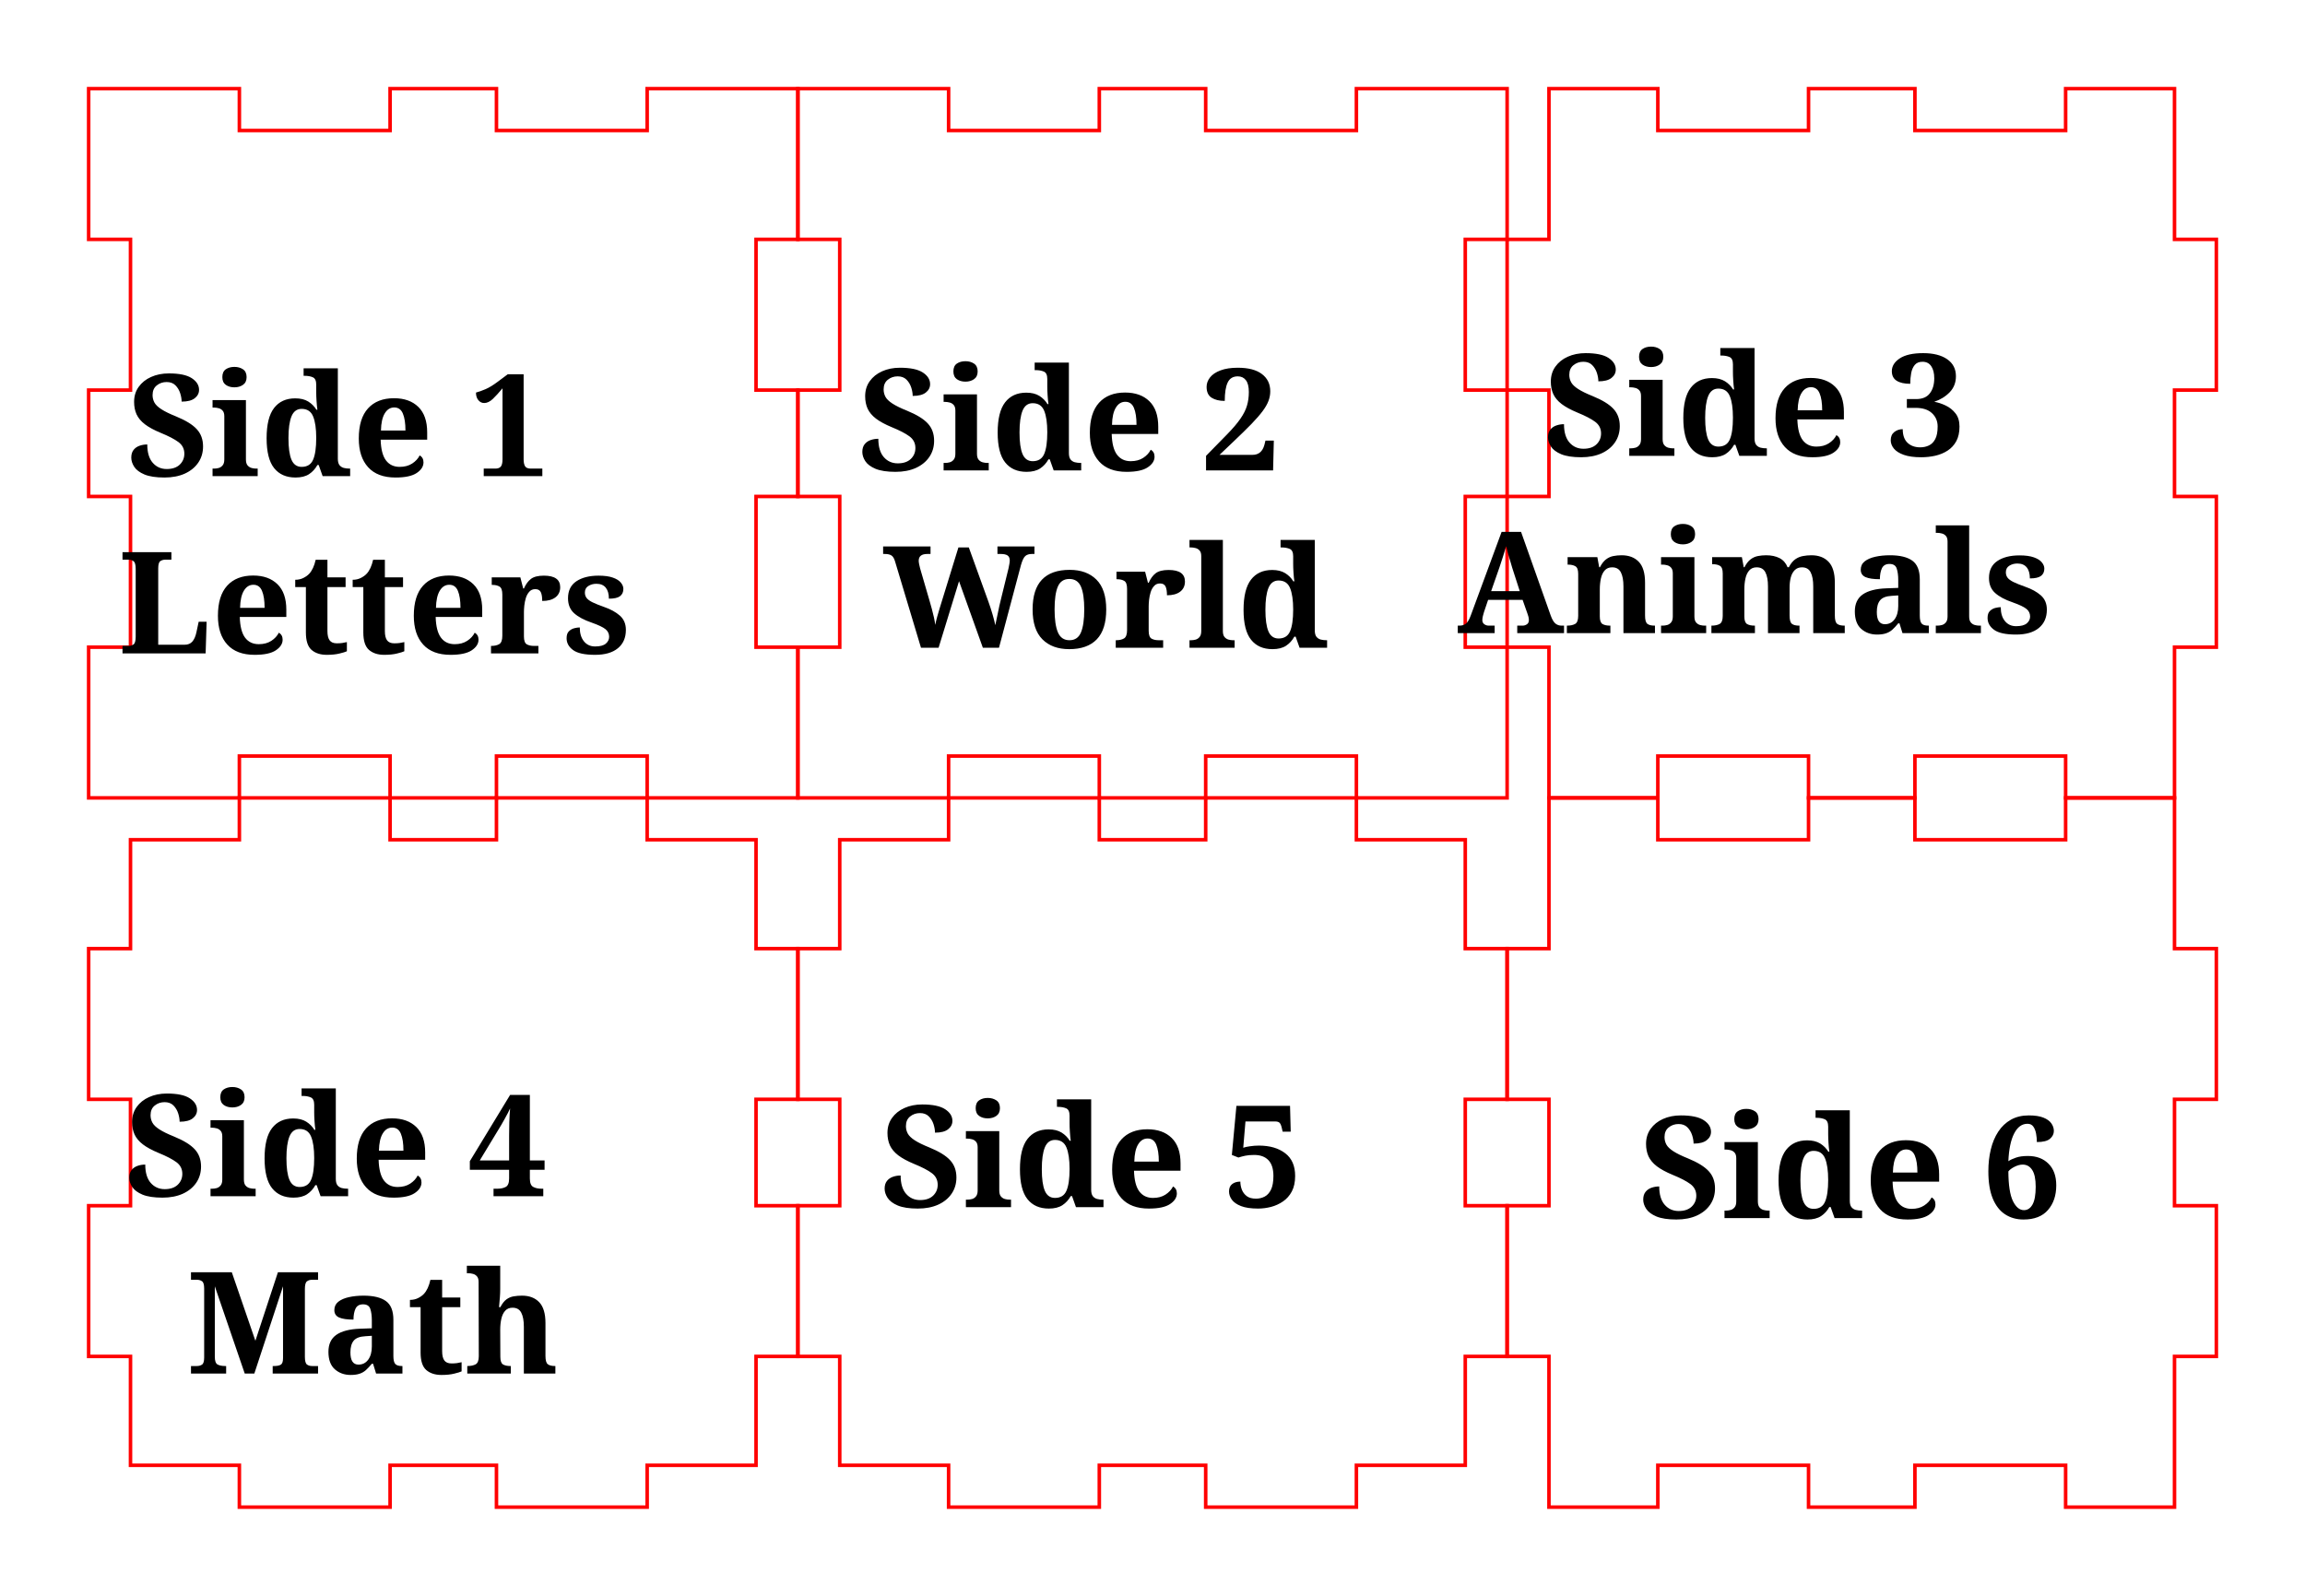
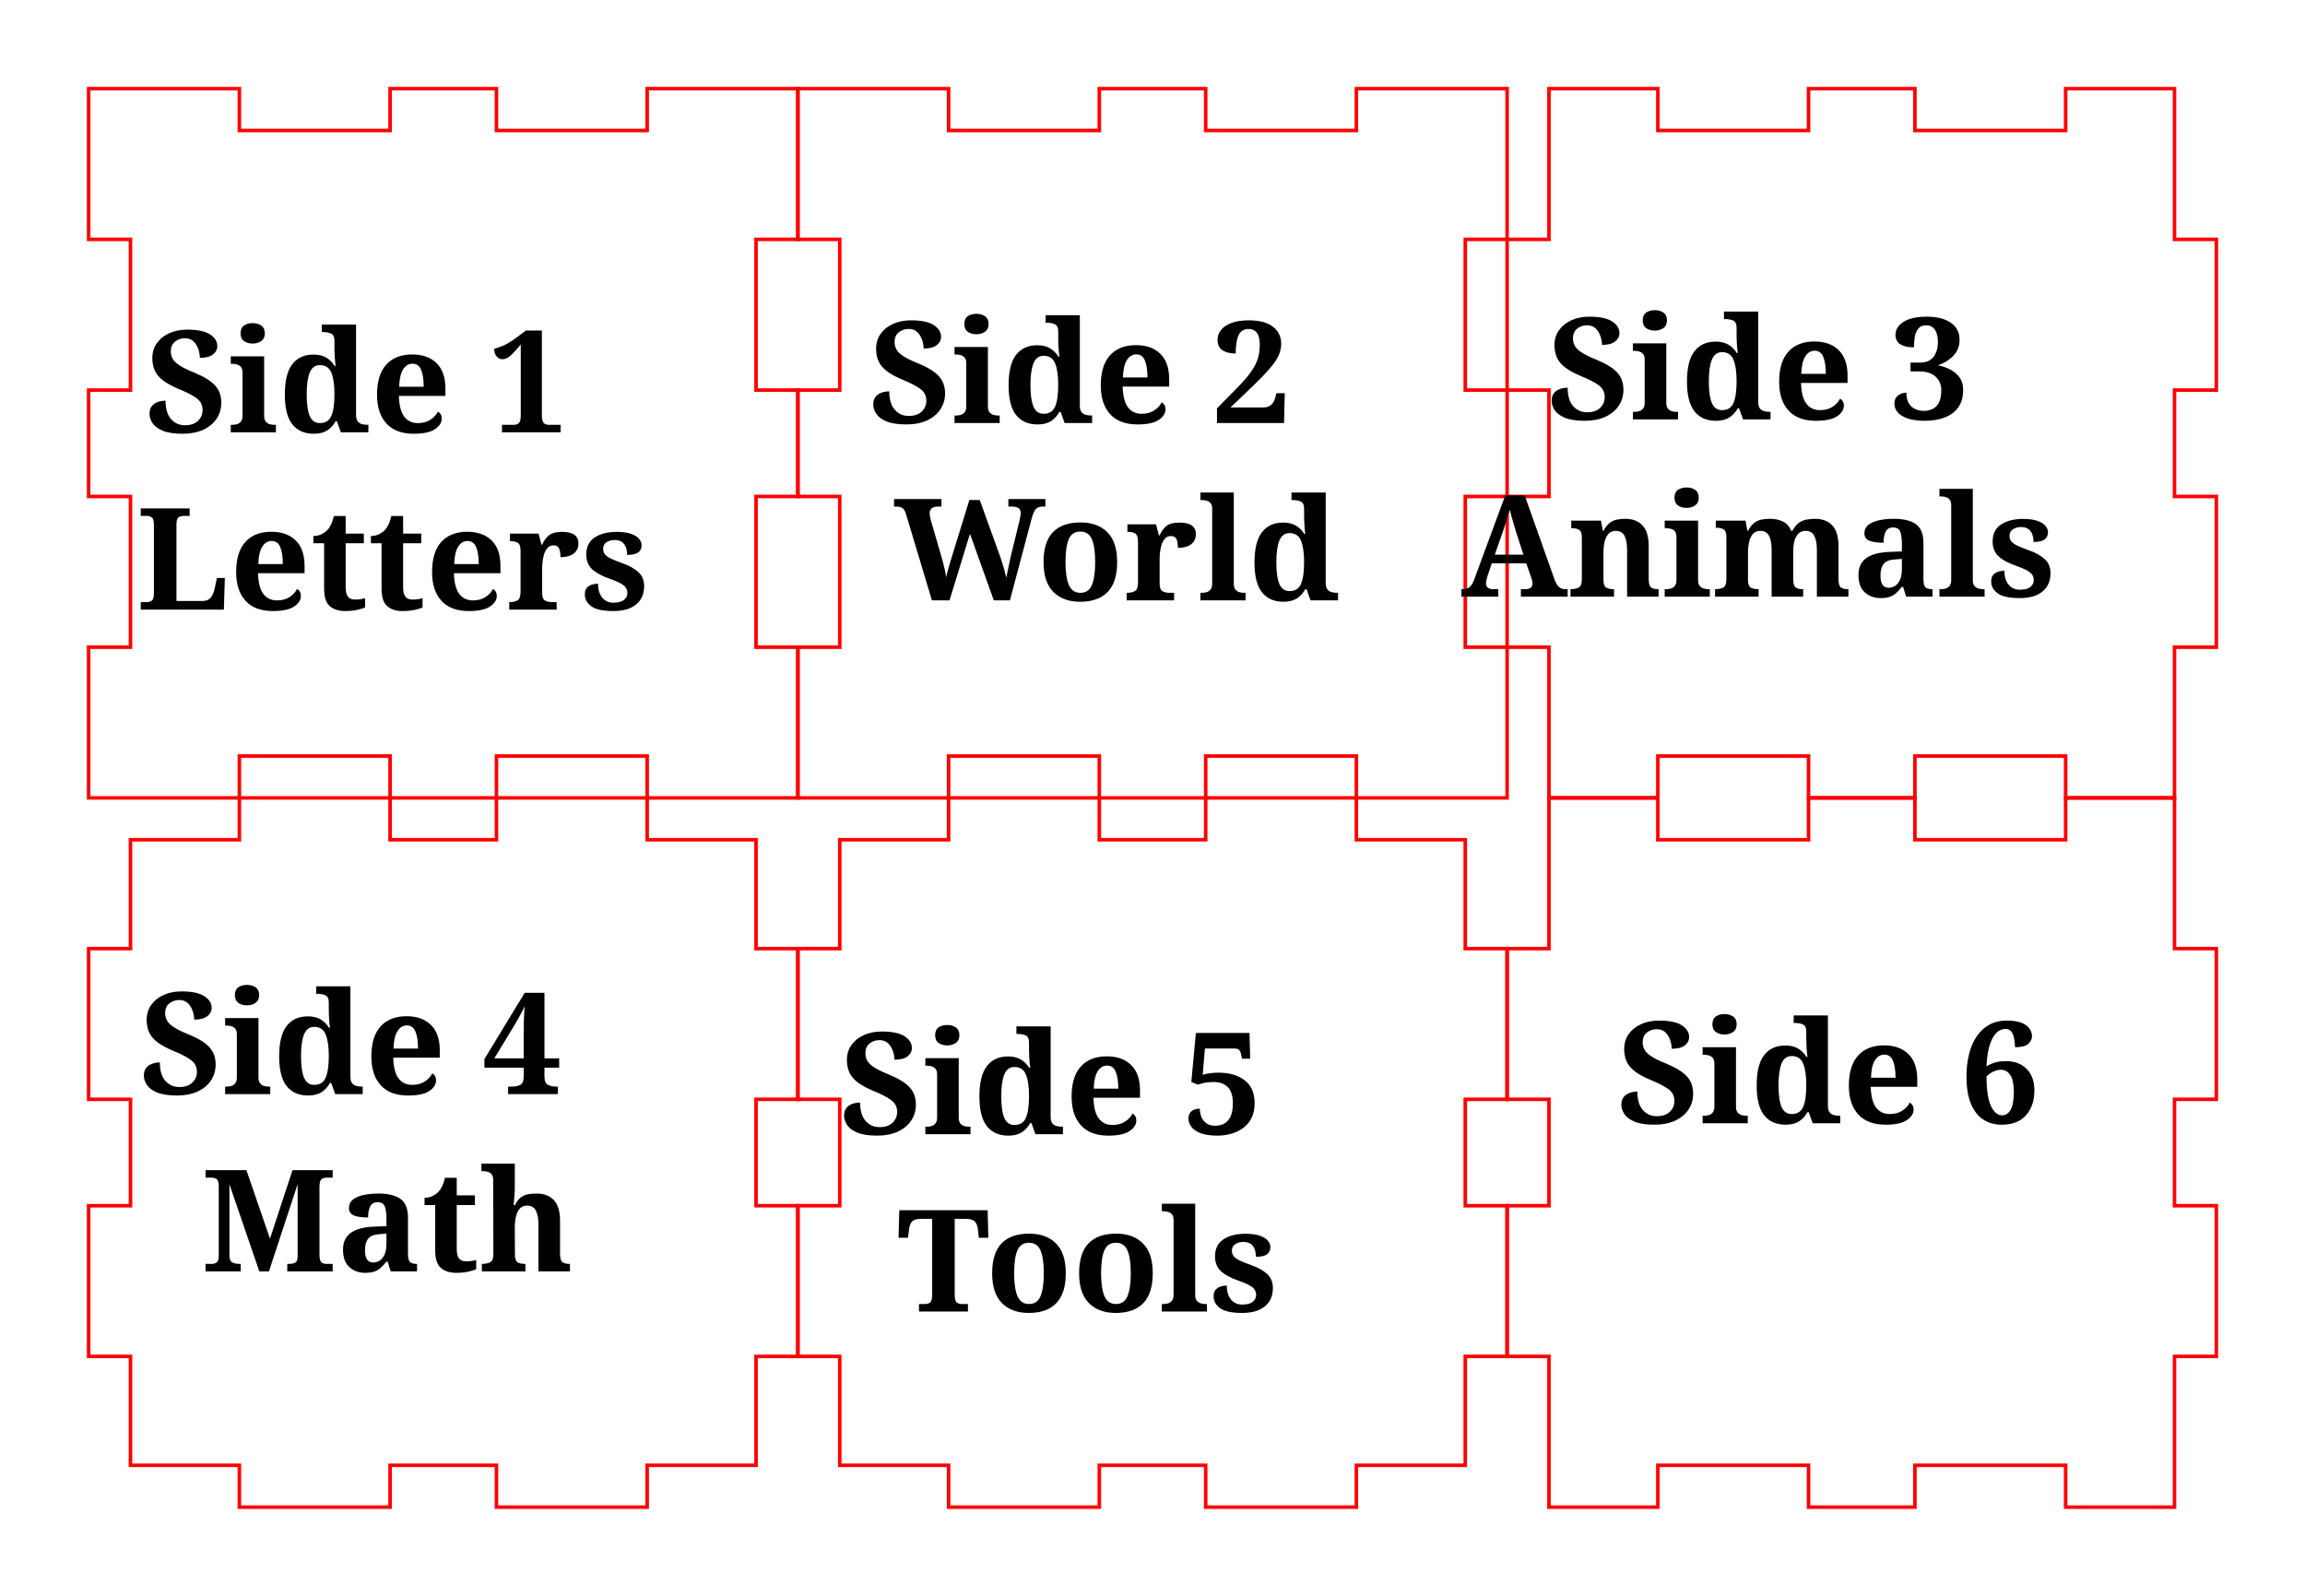
<svg xmlns="http://www.w3.org/2000/svg" version="1.1" width="6.5in" height="4.5in" viewBox=" 0 0 585 405" id="svg2">
  <defs id="defs30" />
  <g transform="translate(22.5, 22.5) " id="g4">
    <polygon style="stroke:#FF0000; fill:none; stroke-width:0.9" points="0, 0 38.25, 0 38.25, 10.62 76.5, 10.62 76.5, 0 103.5, 0 103.5, 10.62 141.75, 10.62 141.75, 0 180, 0 180, 38.25 169.38, 38.25 169.38, 76.5 180, 76.5 180, 103.5 169.38, 103.5 169.38, 141.75 180, 141.75 180, 180 141.75, 180 141.75, 169.38 103.5, 169.38 103.5, 180 76.5, 180 76.5, 169.38 38.25, 169.38 38.25, 180 0, 180 0, 141.75 10.62, 141.75 10.62, 103.5 0, 103.5 0, 76.5 10.62, 76.5 10.62, 38.25 0, 38.25 " id="polygon6" />
  </g>
  <g transform="translate(202.5, 22.5) " id="g8">
    <polygon style="stroke:#FF0000; fill:none; stroke-width:0.9" points="0, 0 38.25, 0 38.25, 10.62 76.5, 10.62 76.5, 0 103.5, 0 103.5, 10.62 141.75, 10.62 141.75, 0 180, 0 180, 38.25 169.38, 38.25 169.38, 76.5 180, 76.5 180, 103.5 169.38, 103.5 169.38, 141.75 180, 141.75 180, 180 141.75, 180 141.75, 169.38 103.5, 169.38 103.5, 180 76.5, 180 76.5, 169.38 38.25, 169.38 38.25, 180 0, 180 0, 141.75 10.62, 141.75 10.62, 103.5 0, 103.5 0, 76.5 10.62, 76.5 10.62, 38.25 0, 38.25 " id="polygon10" />
  </g>
  <g transform="translate(382.5, 22.5) " id="g12">
    <polygon style="stroke:#FF0000; fill:none; stroke-width:0.9" points="10.62, 0 38.25, 0 38.25, 10.62 76.5, 10.62 76.5, 0 103.5, 0 103.5, 10.62 141.75, 10.62 141.75, 0 169.38, 0 169.38, 38.25 180, 38.25 180, 76.5 169.38, 76.5 169.38, 103.5 180, 103.5 180, 141.75 169.38, 141.75 169.38, 180 141.75, 180 141.75, 169.38 103.5, 169.38 103.5, 180 76.5, 180 76.5, 169.38 38.25, 169.38 38.25, 180 10.62, 180 10.62, 141.75 0, 141.75 0, 103.5 10.62, 103.5 10.62, 76.5 0, 76.5 0, 38.25 10.62, 38.25 " id="polygon14" />
  </g>
  <g transform="translate(382.5, 202.5) " id="g16">
    <polygon style="stroke:#FF0000; fill:none; stroke-width:0.9" points="10.62, 0 38.25, 0 38.25, 10.62 76.5, 10.62 76.5, 0 103.5, 0 103.5, 10.62 141.75, 10.62 141.75, 0 169.38, 0 169.38, 38.25 180, 38.25 180, 76.5 169.38, 76.5 169.38, 103.5 180, 103.5 180, 141.75 169.38, 141.75 169.38, 180 141.75, 180 141.75, 169.38 103.5, 169.38 103.5, 180 76.5, 180 76.5, 169.38 38.25, 169.38 38.25, 180 10.62, 180 10.62, 141.75 0, 141.75 0, 103.5 10.62, 103.5 10.62, 76.5 0, 76.5 0, 38.25 10.62, 38.25 " id="polygon18" />
  </g>
  <g transform="translate(22.5, 202.5) " id="g20">
    <polygon style="stroke:#FF0000; fill:none; stroke-width:0.9" points="10.62, 10.62 38.25, 10.62 38.25, 0 76.5, 0 76.5, 10.62 103.5, 10.62 103.5, 0 141.75, 0 141.75, 10.62 169.38, 10.62 169.38, 38.25 180, 38.25 180, 76.5 169.38, 76.5 169.38, 103.5 180, 103.5 180, 141.75 169.38, 141.75 169.38, 169.38 141.75, 169.38 141.75, 180 103.5, 180 103.5, 169.38 76.5, 169.38 76.5, 180 38.25, 180 38.25, 169.38 10.62, 169.38 10.62, 141.75 0, 141.75 0, 103.5 10.62, 103.5 10.62, 76.5 0, 76.5 0, 38.25 10.62, 38.25 " id="polygon22" />
  </g>
  <g transform="translate(202.5, 202.5) " id="g24">
    <polygon style="stroke:#FF0000; fill:none; stroke-width:0.9" points="10.62, 10.62 38.25, 10.62 38.25, 0 76.5, 0 76.5, 10.62 103.5, 10.62 103.5, 0 141.75, 0 141.75, 10.62 169.38, 10.62 169.38, 38.25 180, 38.25 180, 76.5 169.38, 76.5 169.38, 103.5 180, 103.5 180, 141.75 169.38, 141.75 169.38, 169.38 141.75, 169.38 141.75, 180 103.5, 180 103.5, 169.38 76.5, 169.38 76.5, 180 38.25, 180 38.25, 169.38 10.62, 169.38 10.62, 141.75 0, 141.75 0, 103.5 10.62, 103.5 10.62, 76.5 0, 76.5 0, 38.25 10.62, 38.25 " id="polygon26" />
  </g>
-   <text xml:space="preserve" style="font-size:36px;font-style:normal;font-variant:normal;font-weight:bold;font-stretch:normal;text-align:center;line-height:125%;letter-spacing:0px;word-spacing:0px;text-anchor:middle;fill:#000000;fill-opacity:1;stroke:none;font-family:Cambria;-inkscape-font-specification:Sans Bold" x="109.225" y="120.831" id="text3009">
-     <tspan id="tspan3011" x="109.225" y="120.831">Side 1</tspan>
-     <tspan x="109.225" y="165.831" id="tspan3082">Letters</tspan>
+   <text xml:space="preserve" style="font-size:36px;font-style:normal;font-variant:normal;font-weight:bold;font-stretch:normal;text-align:center;line-height:125%;letter-spacing:0px;word-spacing:0px;text-anchor:middle;fill:#000000;fill-opacity:1;stroke:none;font-family:Cambria;-inkscape-font-specification:Sans Bold" x="113.853" y="109.723" id="text3009">
+     <tspan id="tspan3011" x="113.853" y="109.723">Side 1</tspan>
+     <tspan x="113.853" y="154.723" id="tspan3082">Letters</tspan>
  </text>
-   <text xml:space="preserve" style="font-size:36px;font-style:normal;font-variant:normal;font-weight:bold;font-stretch:normal;text-align:center;line-height:125%;letter-spacing:0px;word-spacing:0px;text-anchor:middle;fill:#000000;fill-opacity:1;stroke:none;font-family:Cambria;-inkscape-font-specification:Sans Bold" x="294.764" y="119.392" id="text3009-1">
-     <tspan id="tspan3011-7" x="294.764" y="119.392">Side 2</tspan>
-     <tspan x="294.764" y="164.392" id="tspan3084">World</tspan>
+   <text xml:space="preserve" style="font-size:36px;font-style:normal;font-variant:normal;font-weight:bold;font-stretch:normal;text-align:center;line-height:125%;letter-spacing:0px;word-spacing:0px;text-anchor:middle;fill:#000000;fill-opacity:1;stroke:none;font-family:Cambria;-inkscape-font-specification:Sans Bold" x="297.541" y="107.358" id="text3009-1">
+     <tspan id="tspan3011-7" x="297.541" y="107.358">Side 2</tspan>
+     <tspan x="297.541" y="152.358" id="tspan3084">World</tspan>
  </text>
-   <text xml:space="preserve" style="font-size:36px;font-style:normal;font-variant:normal;font-weight:bold;font-stretch:normal;text-align:center;line-height:125%;letter-spacing:0px;word-spacing:0px;text-anchor:middle;fill:#000000;fill-opacity:1;stroke:none;font-family:Cambria;-inkscape-font-specification:Sans Bold" x="468.783" y="115.689" id="text3009-4">
-     <tspan id="tspan3011-0" x="468.783" y="115.689">Side 3</tspan>
-     <tspan x="468.783" y="160.689" id="tspan3122">Animals</tspan>
-     <tspan x="468.783" y="205.689" id="tspan3124" />
+   <text xml:space="preserve" style="font-size:36px;font-style:normal;font-variant:normal;font-weight:bold;font-stretch:normal;text-align:center;line-height:125%;letter-spacing:0px;word-spacing:0px;text-anchor:middle;fill:#000000;fill-opacity:1;stroke:none;font-family:Cambria;-inkscape-font-specification:Sans Bold" x="469.709" y="106.433" id="text3009-4">
+     <tspan id="tspan3011-0" x="469.709" y="106.433">Side 3</tspan>
+     <tspan x="469.709" y="151.433" id="tspan3122">Animals</tspan>
+     <tspan x="469.709" y="196.433" id="tspan3124" />
  </text>
-   <text xml:space="preserve" style="font-size:36px;font-style:normal;font-variant:normal;font-weight:bold;font-stretch:normal;text-align:center;line-height:125%;letter-spacing:0px;word-spacing:0px;text-anchor:middle;fill:#000000;fill-opacity:1;stroke:none;font-family:Cambria;-inkscape-font-specification:Sans Bold" x="108.712" y="303.592" id="text3009-9">
-     <tspan id="tspan3011-4" x="108.712" y="303.592">Side 4</tspan>
-     <tspan x="108.712" y="348.592" id="tspan3126">Math</tspan>
+   <text xml:space="preserve" style="font-size:36px;font-style:normal;font-variant:normal;font-weight:bold;font-stretch:normal;text-align:center;line-height:125%;letter-spacing:0px;word-spacing:0px;text-anchor:middle;fill:#000000;fill-opacity:1;stroke:none;font-family:Cambria;-inkscape-font-specification:Sans Bold" x="112.415" y="277.675" id="text3009-9">
+     <tspan id="tspan3011-4" x="112.415" y="277.675">Side 4</tspan>
+     <tspan x="112.415" y="322.675" id="tspan3126">Math</tspan>
  </text>
-   <text xml:space="preserve" style="font-size:36px;font-style:normal;font-variant:normal;font-weight:bold;font-stretch:normal;text-align:center;line-height:125%;letter-spacing:0px;word-spacing:0px;text-anchor:middle;fill:#000000;fill-opacity:1;stroke:none;font-family:Cambria;-inkscape-font-specification:Sans Bold" x="291.062" y="306.369" id="text3009-8">
-     <tspan id="tspan3011-8" x="291.062" y="306.369">Side 5</tspan>
+   <text xml:space="preserve" style="font-size:36px;font-style:normal;font-variant:normal;font-weight:bold;font-stretch:normal;text-align:center;line-height:125%;letter-spacing:0px;word-spacing:0px;text-anchor:middle;fill:#000000;fill-opacity:1;stroke:none;font-family:Cambria;-inkscape-font-specification:Sans Bold" x="290.136" y="287.857" id="text3009-8">
+     <tspan id="tspan3011-8" x="290.136" y="287.857">Side 5</tspan>
+     <tspan x="290.136" y="332.857" id="tspan3010">Tools</tspan>
  </text>
-   <text xml:space="preserve" style="font-size:36px;font-style:normal;font-variant:normal;font-weight:bold;font-stretch:normal;text-align:center;line-height:125%;letter-spacing:0px;word-spacing:0px;text-anchor:middle;fill:#000000;fill-opacity:1;stroke:none;font-family:Cambria;-inkscape-font-specification:Sans Bold" x="483.593" y="309.146" id="text3009-2">
-     <tspan id="tspan3011-45" x="483.593" y="309.146">Side 6</tspan>
+   <text xml:space="preserve" style="font-size:36px;font-style:normal;font-variant:normal;font-weight:bold;font-stretch:normal;text-align:center;line-height:125%;letter-spacing:0px;word-spacing:0px;text-anchor:middle;fill:#000000;fill-opacity:1;stroke:none;font-family:Cambria;-inkscape-font-specification:Sans Bold" x="478.04" y="285.08" id="text3009-2">
+     <tspan id="tspan3011-45" x="478.04" y="285.08">Side 6</tspan>
  </text>
</svg>
